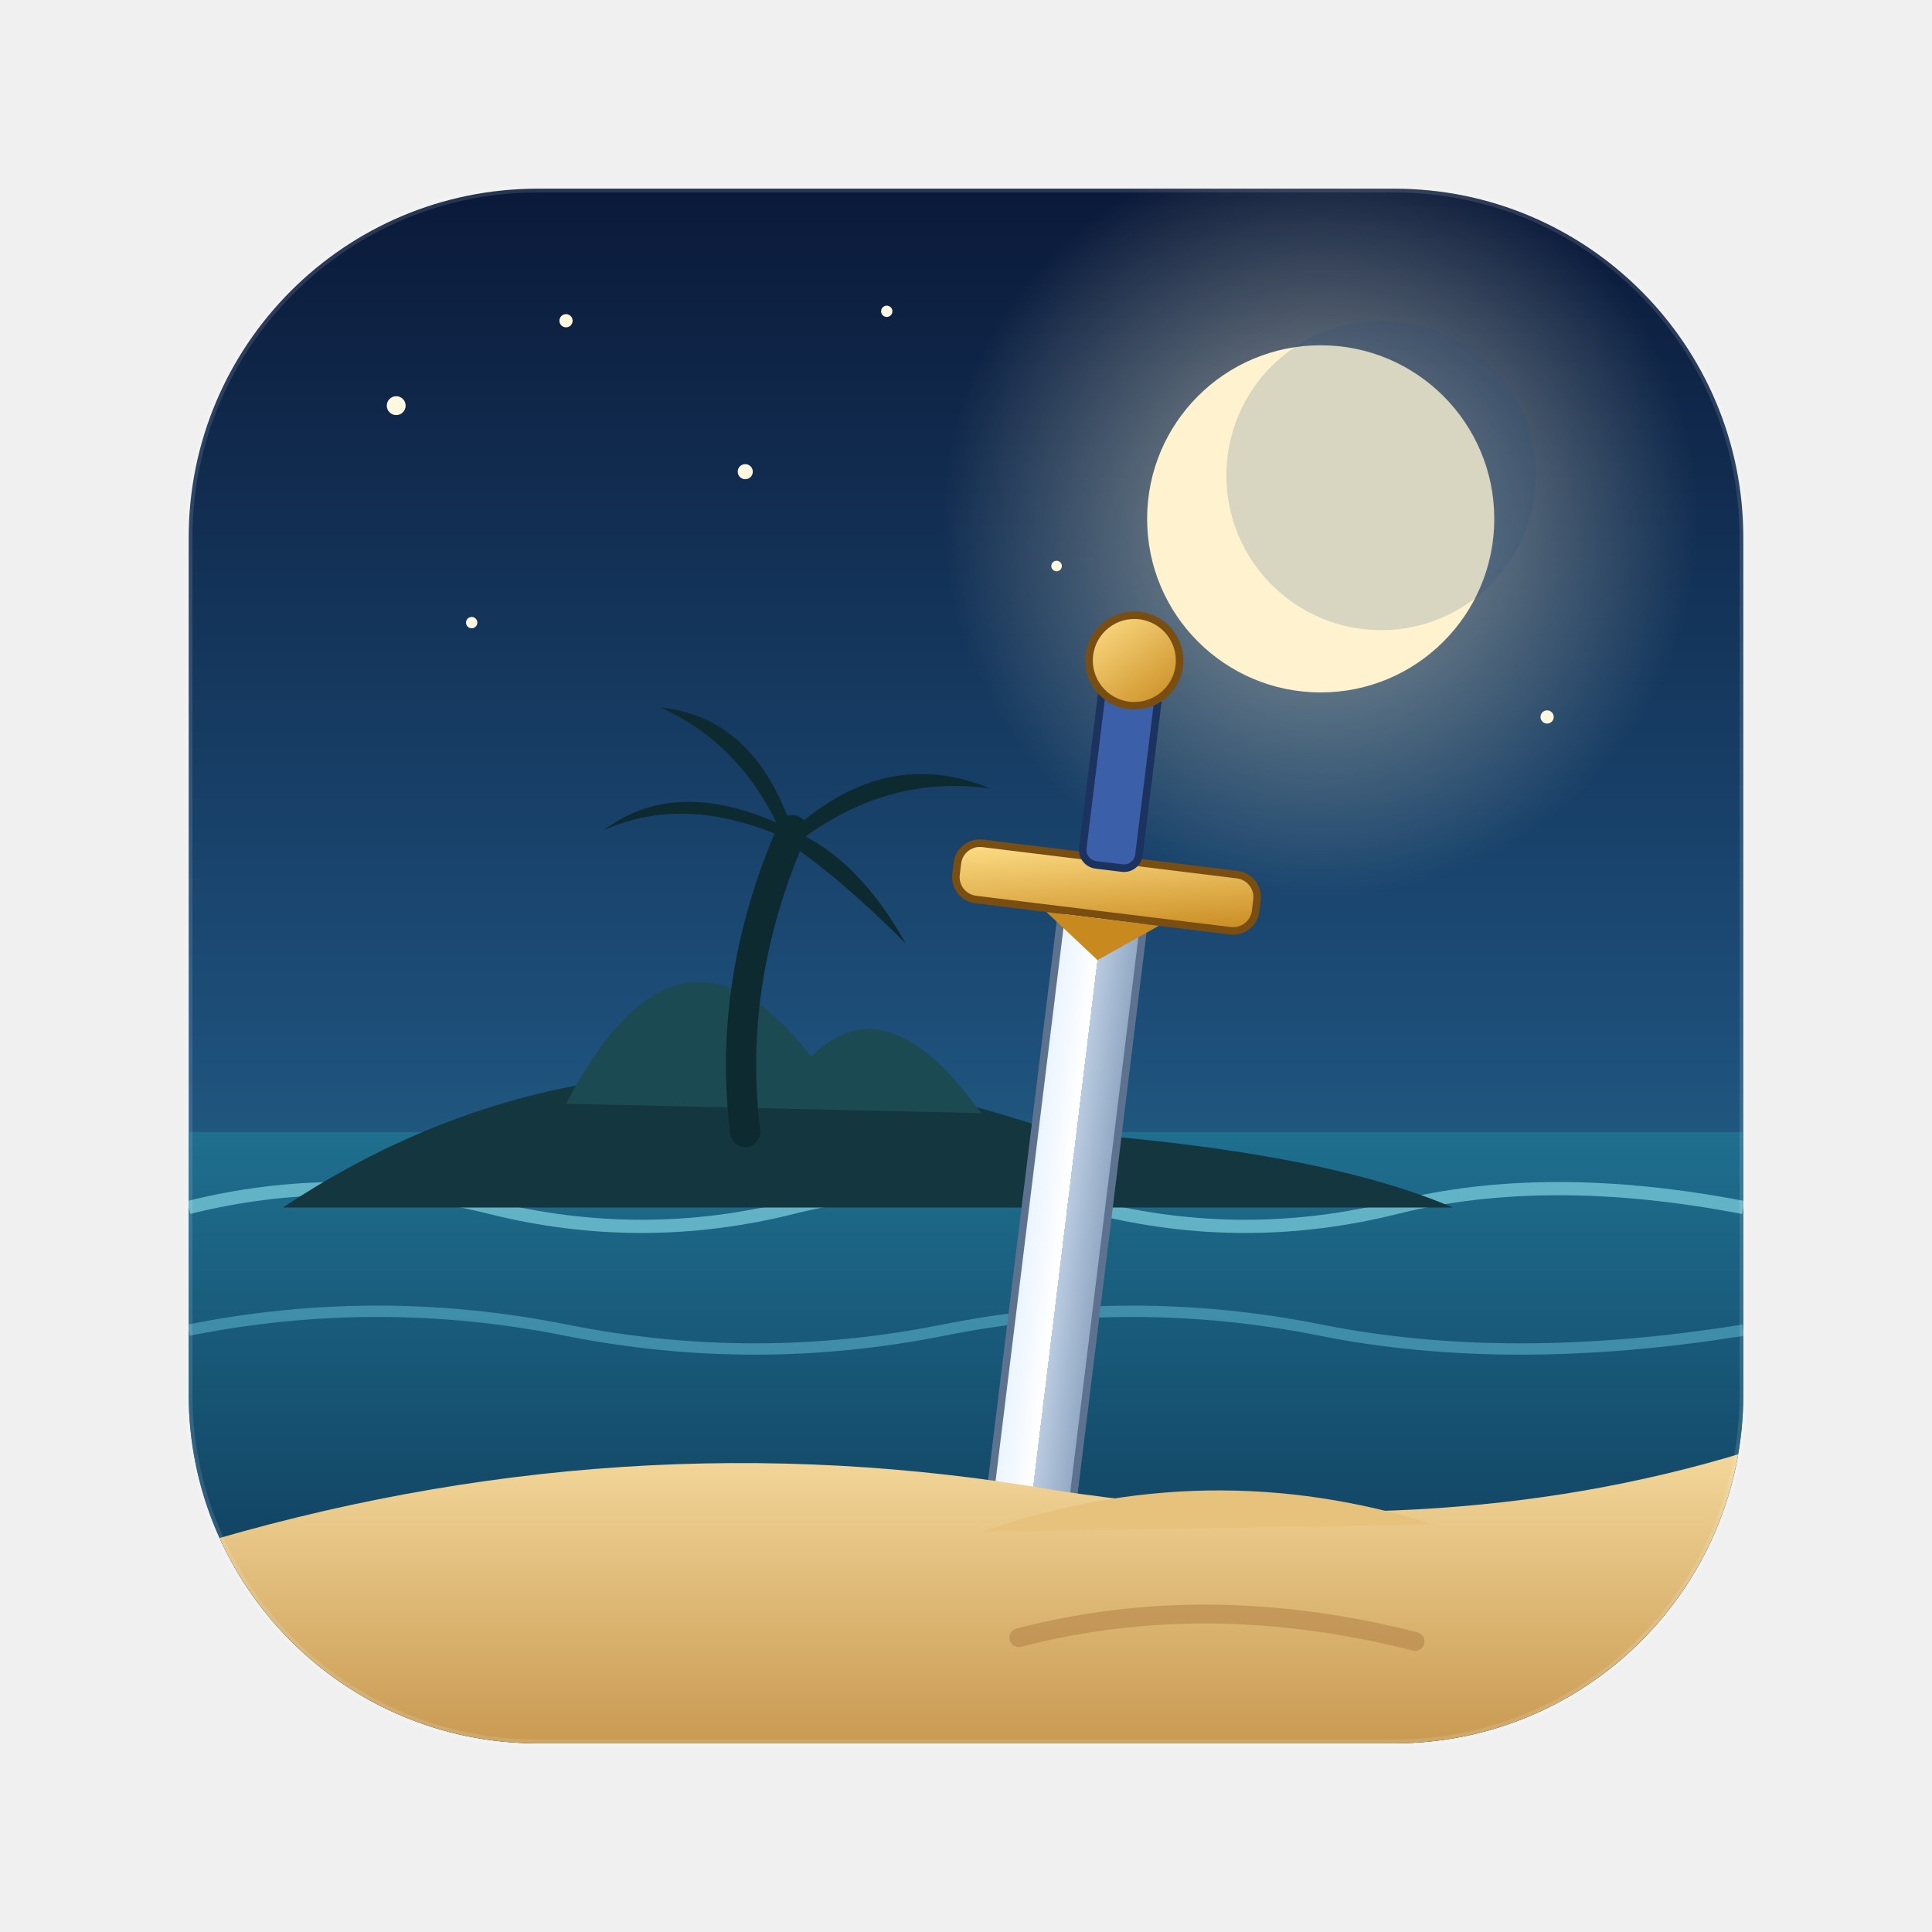
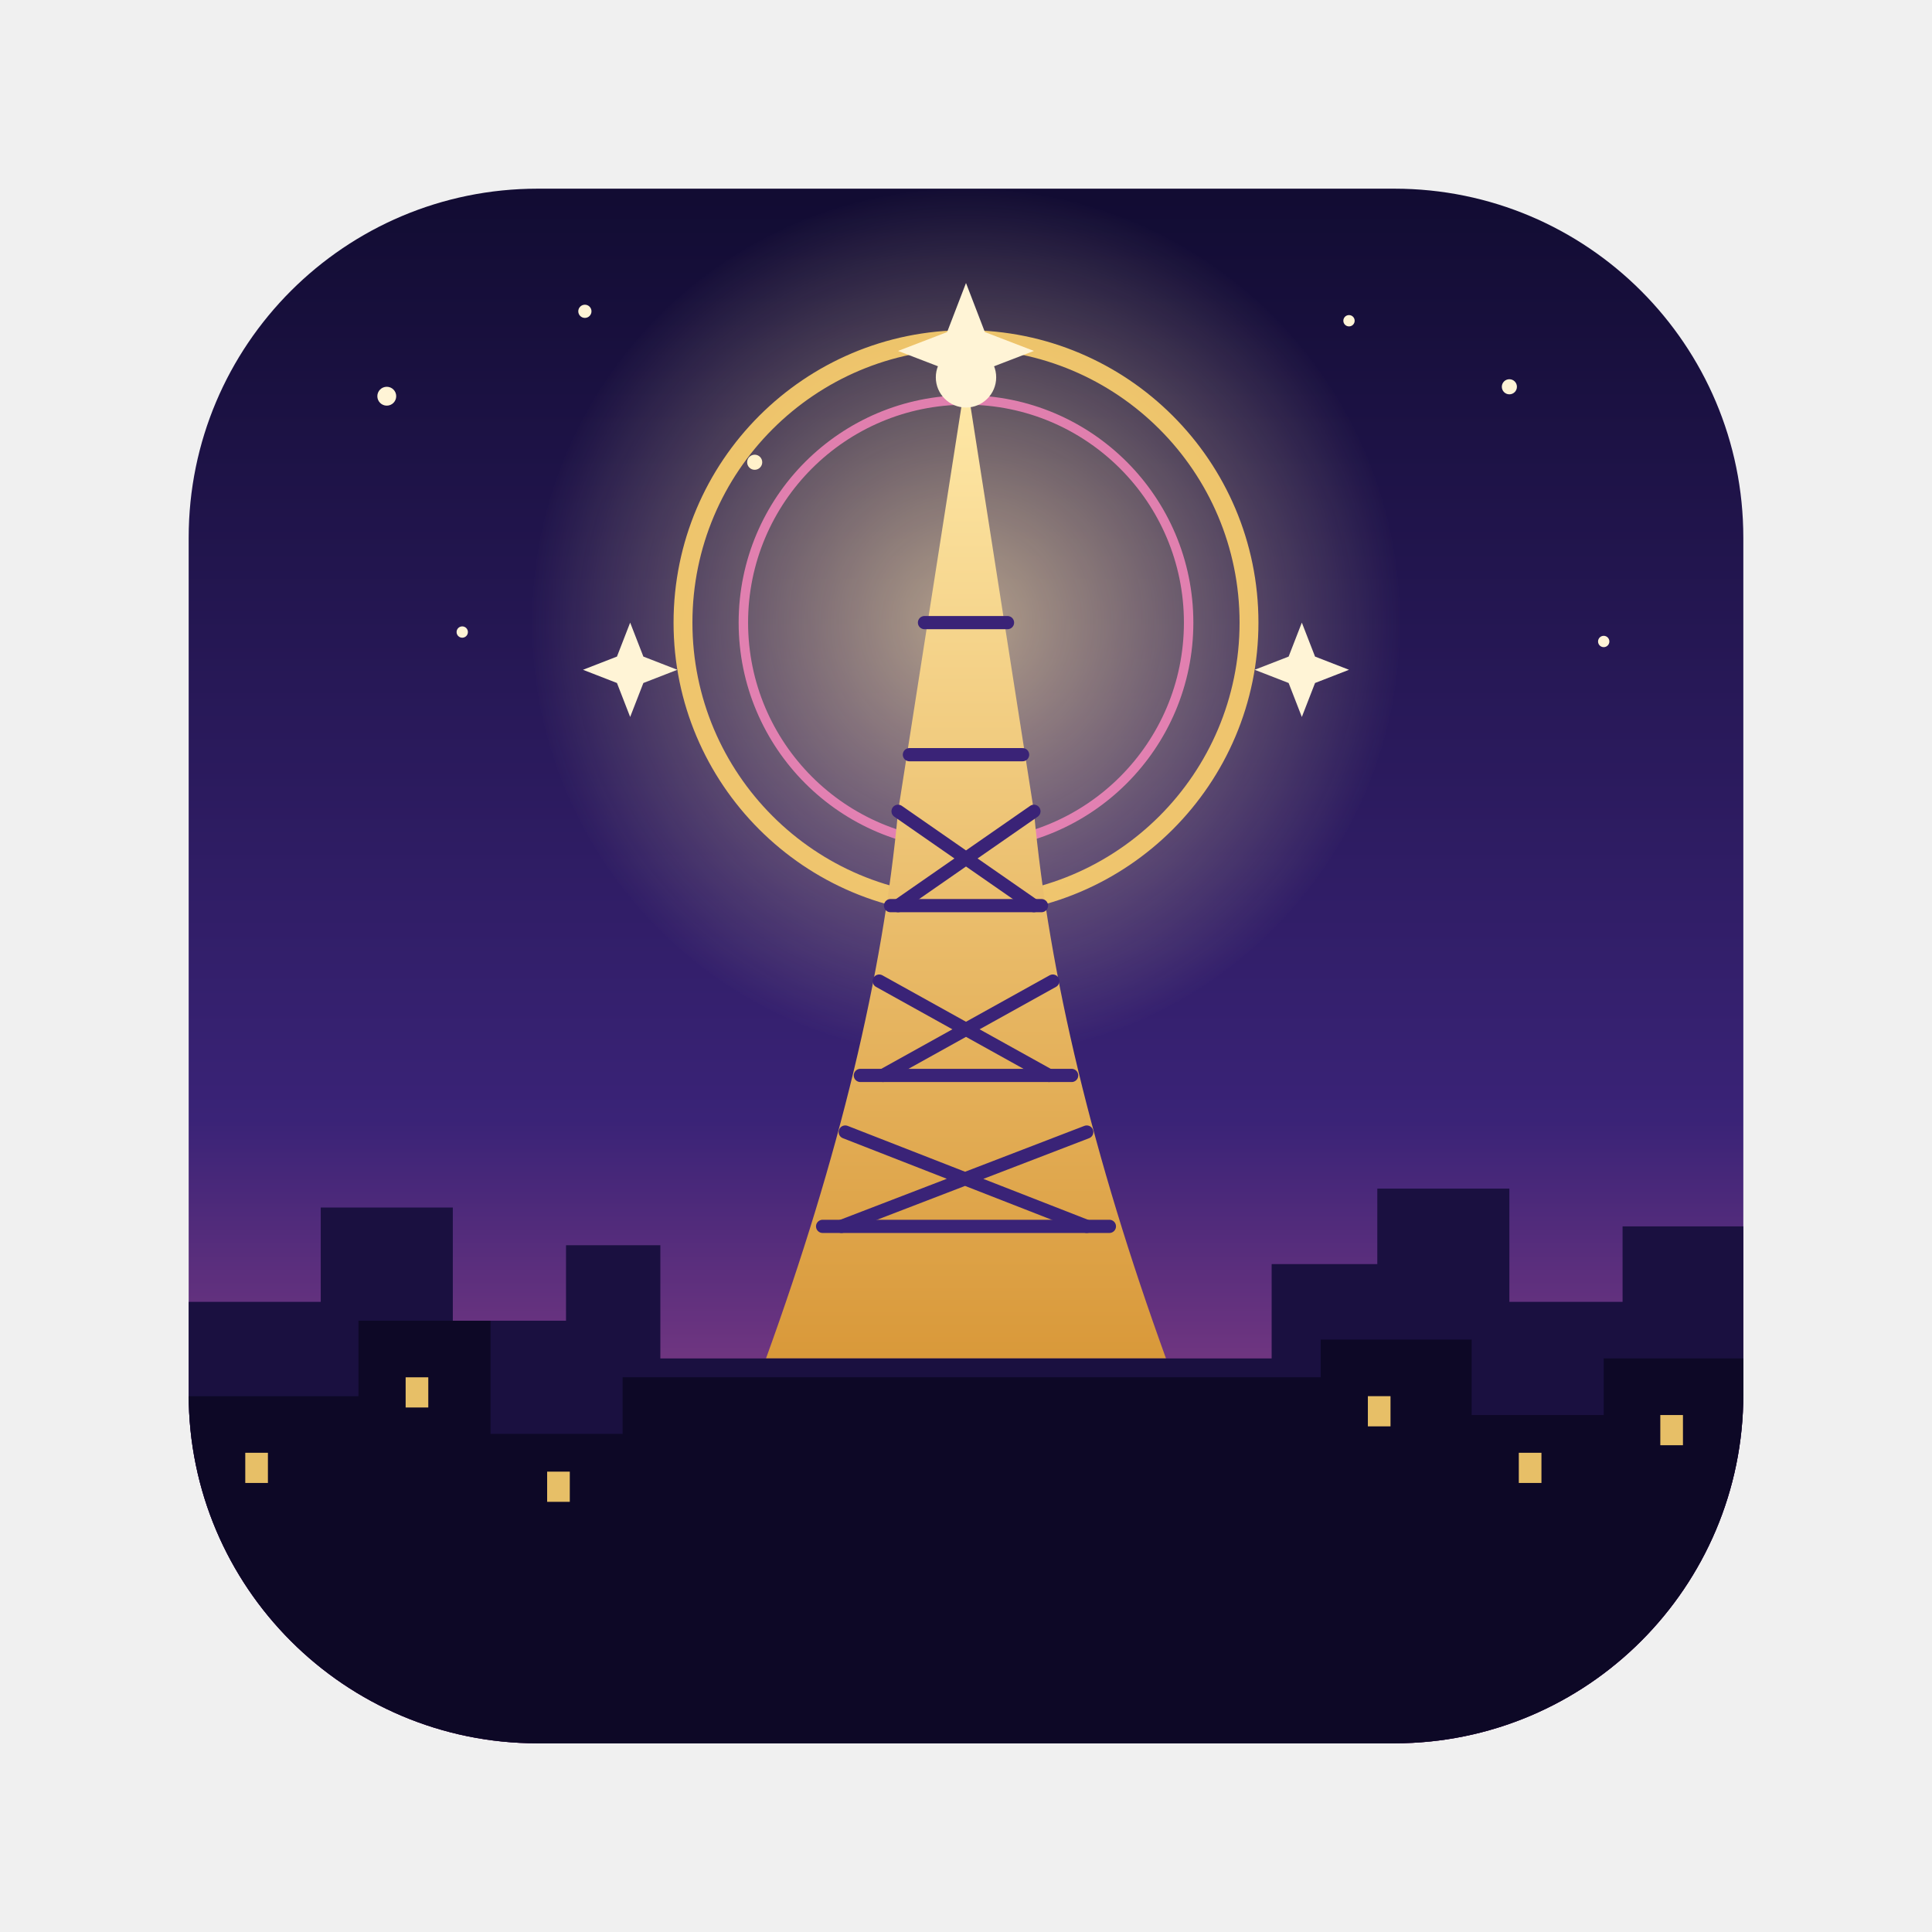
<svg xmlns="http://www.w3.org/2000/svg" width="1024" height="1024" viewBox="0 0 1024 1024">
  <defs>
    <linearGradient id="sky" x1="0" y1="0" x2="0" y2="1">
-       <stop offset="0" stop-color="#0b1a3a" />
-       <stop offset="0.55" stop-color="#1d4f7a" />
-       <stop offset="1" stop-color="#2e8c9c" />
+       <stop offset="0" stop-color="#120c33" />
+       <stop offset="0.6" stop-color="#3a2377" />
+       <stop offset="1" stop-color="#c2528f" />
    </linearGradient>
-     <linearGradient id="sea" x1="0" y1="0" x2="0" y2="1">
-       <stop offset="0" stop-color="#1f6f8f" />
-       <stop offset="1" stop-color="#0c2f4f" />
+     <linearGradient id="tower" x1="0" y1="0" x2="0" y2="1">
+       <stop offset="0" stop-color="#ffe9a8" />
+       <stop offset="1" stop-color="#d9993a" />
    </linearGradient>
-     <linearGradient id="sand" x1="0" y1="0" x2="0" y2="1">
-       <stop offset="0" stop-color="#f3d79a" />
-       <stop offset="1" stop-color="#c99a52" />
-     </linearGradient>
-     <linearGradient id="blade" x1="0" y1="0" x2="1" y2="0">
-       <stop offset="0" stop-color="#e9f3ff" />
-       <stop offset="0.5" stop-color="#ffffff" />
-       <stop offset="0.5" stop-color="#b9cbe0" />
-       <stop offset="1" stop-color="#8fa6c2" />
-     </linearGradient>
-     <linearGradient id="gold" x1="0" y1="0" x2="1" y2="1">
-       <stop offset="0" stop-color="#ffe08a" />
-       <stop offset="1" stop-color="#c8891e" />
-     </linearGradient>
-     <radialGradient id="moonglow" cx="0.5" cy="0.5" r="0.5">
-       <stop offset="0" stop-color="#fff6d8" stop-opacity="0.55" />
-       <stop offset="1" stop-color="#fff6d8" stop-opacity="0" />
+     <radialGradient id="glow" cx="0.5" cy="0.5" r="0.5">
+       <stop offset="0" stop-color="#ffe9a8" stop-opacity="0.65" />
+       <stop offset="1" stop-color="#ffe9a8" stop-opacity="0" />
    </radialGradient>
    <clipPath id="sq">
      <rect x="100" y="100" width="824" height="824" rx="185" />
    </clipPath>
  </defs>
  <g clip-path="url(#sq)">
    <rect x="100" y="100" width="824" height="824" fill="url(#sky)" />
-     <g fill="#fff8e0">
-       <circle cx="210" cy="215" r="5" />
-       <circle cx="300" cy="170" r="3.5" />
-       <circle cx="395" cy="250" r="4" />
-       <circle cx="250" cy="330" r="3" />
-       <circle cx="470" cy="165" r="3" />
-       <circle cx="820" cy="380" r="3.5" />
-       <circle cx="560" cy="300" r="2.8" />
+     <g fill="#fff4d6">
+       <circle cx="205" cy="210" r="5" />
+       <circle cx="310" cy="165" r="3.5" />
+       <circle cx="400" cy="245" r="4" />
+       <circle cx="245" cy="335" r="3" />
+       <circle cx="800" cy="205" r="4" />
+       <circle cx="850" cy="340" r="3" />
+       <circle cx="715" cy="170" r="3" />
    </g>
-     <circle cx="700" cy="275" r="200" fill="url(#moonglow)" />
-     <circle cx="700" cy="275" r="92" fill="#fff3cf" />
-     <circle cx="732" cy="252" r="82" fill="#25507c" opacity="0.18" />
-     <rect x="100" y="600" width="824" height="324" fill="url(#sea)" />
-     <path d="M100 640 Q180 620 260 640 T420 640 T580 640 T740 640 T924 640" stroke="#7fd3e0" stroke-width="7" fill="none" opacity="0.7" />
-     <path d="M100 705 Q200 685 300 705 T500 705 T700 705 T924 705" stroke="#5fb8cf" stroke-width="6" fill="none" opacity="0.55" />
-     <path d="M150 640 Q330 520 560 600 Q700 610 770 640 Z" fill="#14363f" />
-     <path d="M300 585 Q360 470 430 560 Q470 520 520 590 Z" fill="#1b4a52" />
-     <path d="M395 600 Q385 520 420 440" stroke="#0e2a31" stroke-width="16" fill="none" stroke-linecap="round" />
-     <g fill="#0e2a31">
-       <path d="M420 440 Q360 410 320 440 Q365 420 420 446 Z" />
-       <path d="M420 440 Q470 395 525 418 Q470 410 422 447 Z" />
-       <path d="M420 440 Q400 380 350 375 Q395 395 416 446 Z" />
-       <path d="M420 440 Q455 455 480 500 Q445 465 418 447 Z" />
+     <circle cx="512" cy="330" r="230" fill="url(#glow)" />
+     <circle cx="512" cy="330" r="150" fill="none" stroke="#ffd36e" stroke-width="10" opacity="0.9" />
+     <circle cx="512" cy="330" r="118" fill="none" stroke="#ff8ac0" stroke-width="5" opacity="0.8" />
+     <g fill="#fff4d6">
+       <path d="M512 150 l10 26 26 10 -26 10 -10 26 -10 -26 -26 -10 26 -10 z" />
+       <path d="M690 330 l7 18 18 7 -18 7 -7 18 -7 -18 -18 -7 18 -7 z" />
+       <path d="M334 330 l7 18 18 7 -18 7 -7 18 -7 -18 -18 -7 18 -7 z" />
    </g>
-     <g transform="translate(600 360) rotate(7)">
-       <path d="M-22 120 L22 120 L22 470 L0 520 L-22 470 Z" fill="url(#blade)" stroke="#5c728e" stroke-width="4" />
-       <rect x="-80" y="96" width="160" height="30" rx="12" fill="url(#gold)" stroke="#7a4d10" stroke-width="4" />
-       <rect x="-15" y="0" width="30" height="100" rx="8" fill="#3b5fa8" stroke="#1d335f" stroke-width="4" />
-       <circle cx="0" cy="-10" r="24" fill="url(#gold)" stroke="#7a4d10" stroke-width="4" />
-       <path d="M-30 128 L0 150 L30 128" fill="#c8891e" />
+     <path d="M512 200 L548 430 Q560 560 618 720 L406 720 Q464 560 476 430 Z" fill="url(#tower)" />
+     <g stroke="#3a2377" stroke-width="7" fill="none" stroke-linecap="round">
+       <path d="M490 330 H534 M482 400 H542 M472 480 H552 M456 570 H568 M436 650 H588" />
+       <path d="M476 430 L548 480 M548 430 L476 480 M466 520 L556 570 M558 520 L468 570 M448 600 L576 650 M576 600 L446 650" />
    </g>
-     <path d="M100 924 L100 820 Q330 750 560 790 Q760 820 924 770 L924 924 Z" fill="url(#sand)" />
-     <path d="M520 812 Q640 770 760 808" fill="#e6c27d" />
-     <path d="M540 868 Q640 842 750 870" stroke="#b5864a" stroke-width="10" fill="none" opacity="0.6" stroke-linecap="round" />
+     <circle cx="512" cy="200" r="16" fill="#fff4d6" />
+     <path d="M100 760 V690 H170 V640 H240 V700 H300 V660 H350 V720 H674 V670 H730 V630 H800 V690 H860 V650 H924 V924 H100 Z" fill="#1a1040" />
+     <path d="M100 800 V740 H190 V700 H260 V760 H330 V730 H700 V710 H780 V750 H850 V720 H924 V924 H100 Z" fill="#0d0826" />
+     <g fill="#ffd36e" opacity="0.9">
+       <rect x="130" y="770" width="12" height="16" />
+       <rect x="215" y="730" width="12" height="16" />
+       <rect x="290" y="780" width="12" height="16" />
+       <rect x="725" y="740" width="12" height="16" />
+       <rect x="805" y="770" width="12" height="16" />
+       <rect x="880" y="750" width="12" height="16" />
+     </g>
  </g>
-   <rect x="100" y="100" width="824" height="824" rx="185" fill="none" stroke="#ffffff" stroke-opacity="0.12" stroke-width="4" />
</svg>
